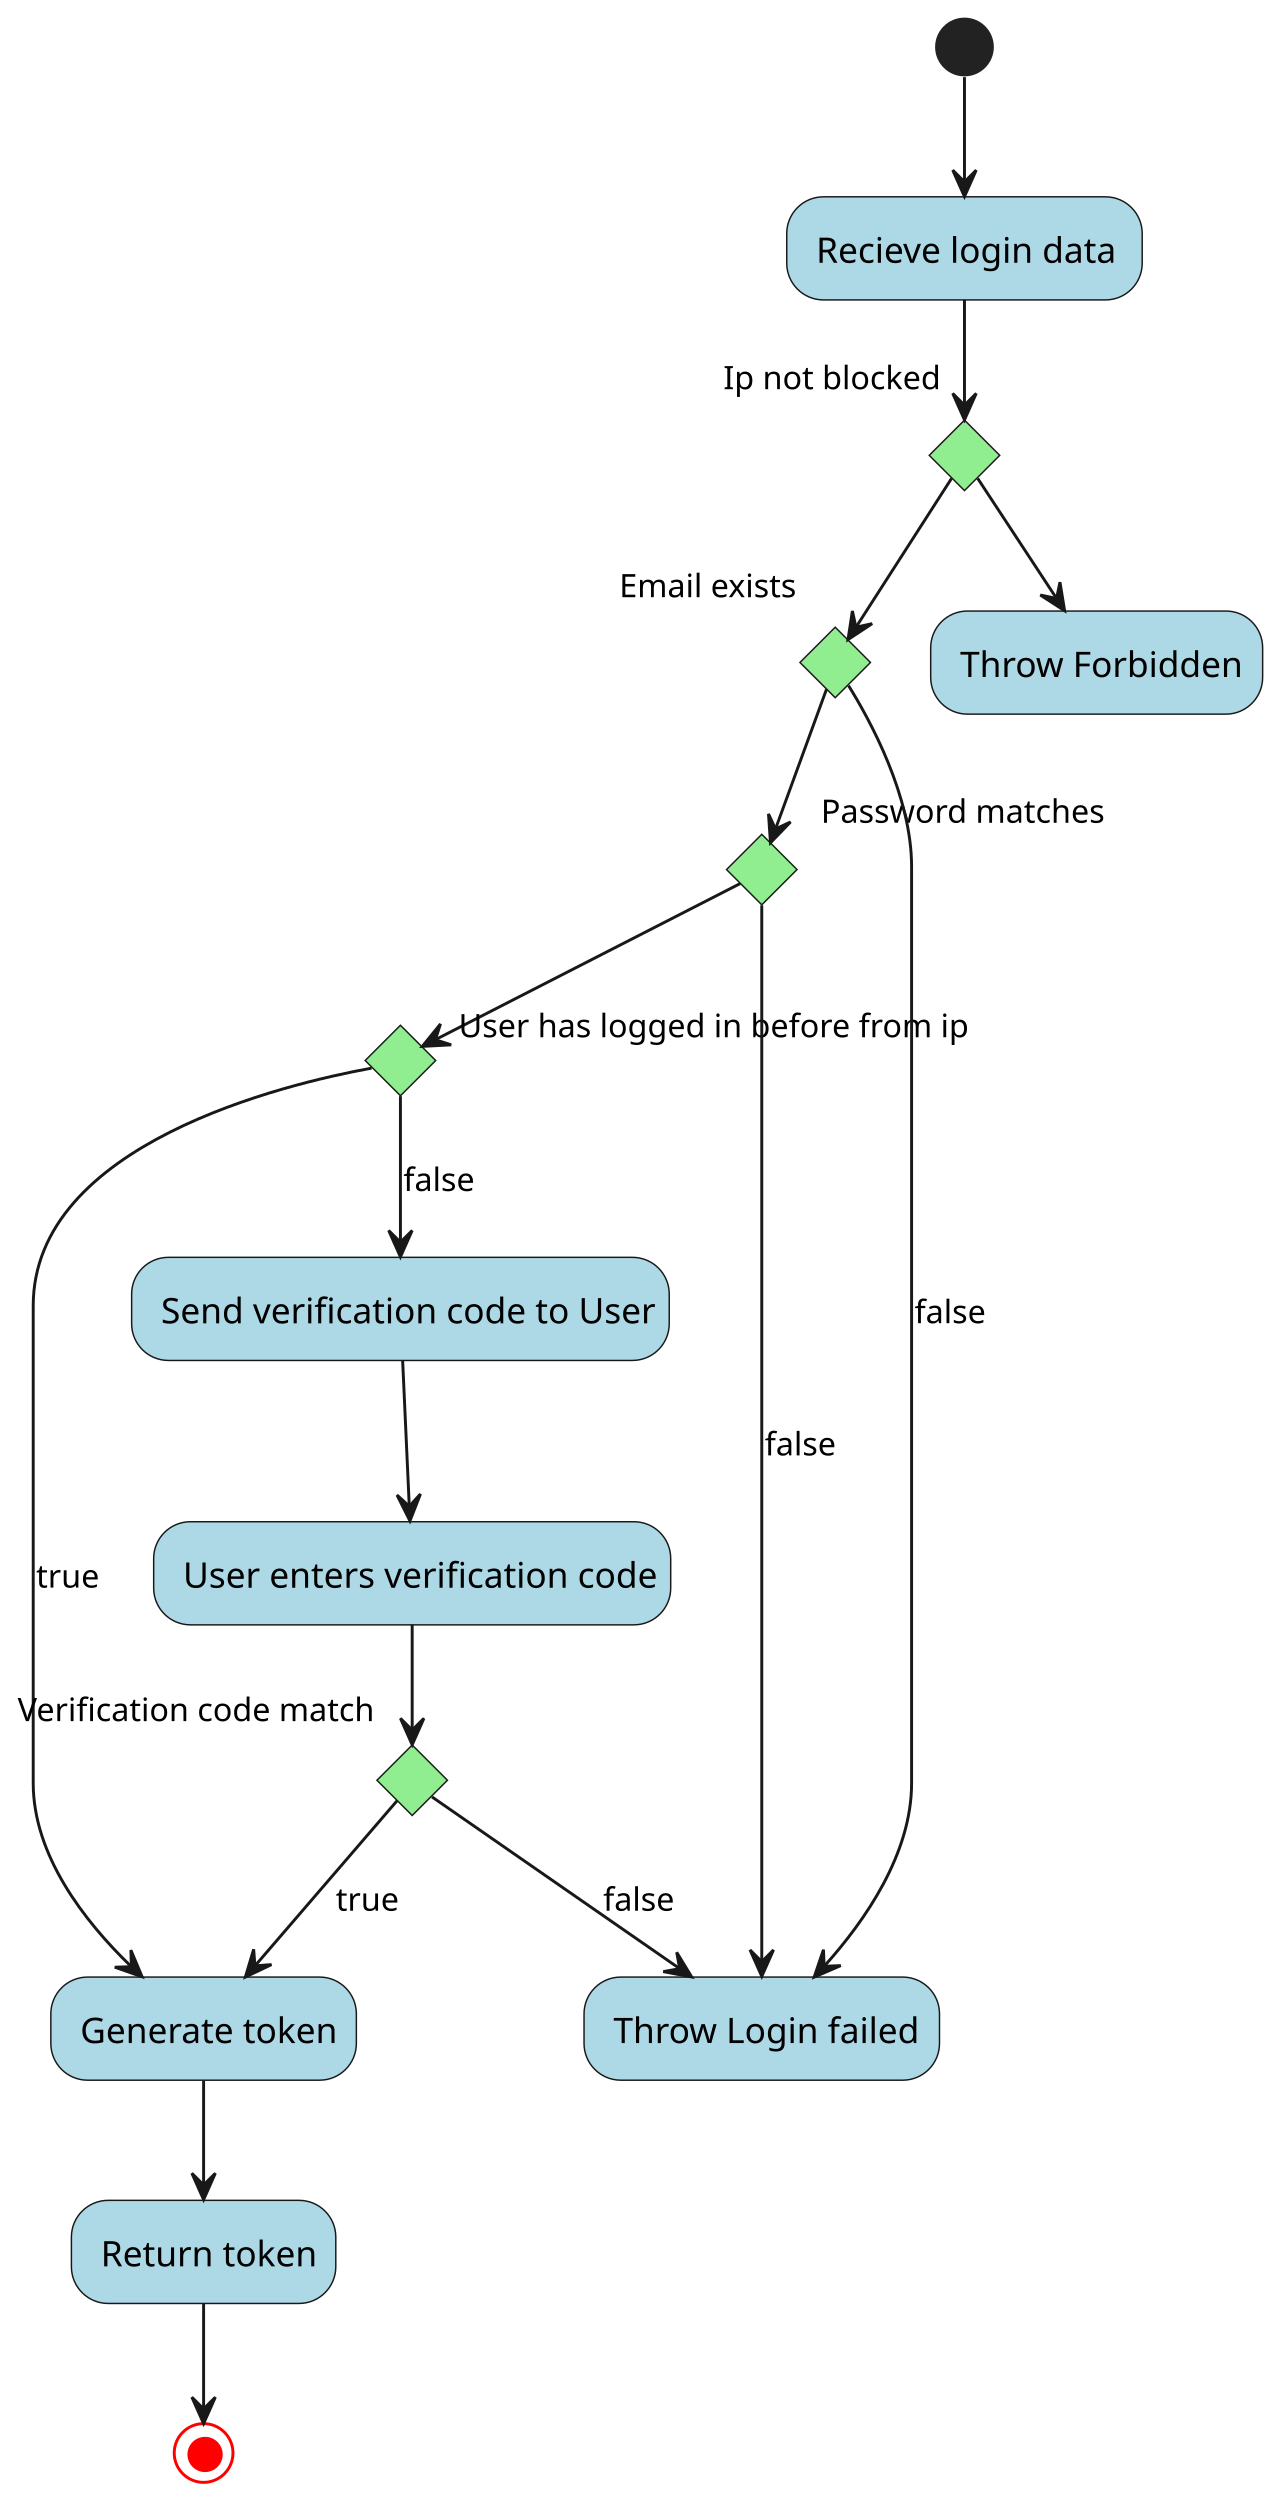
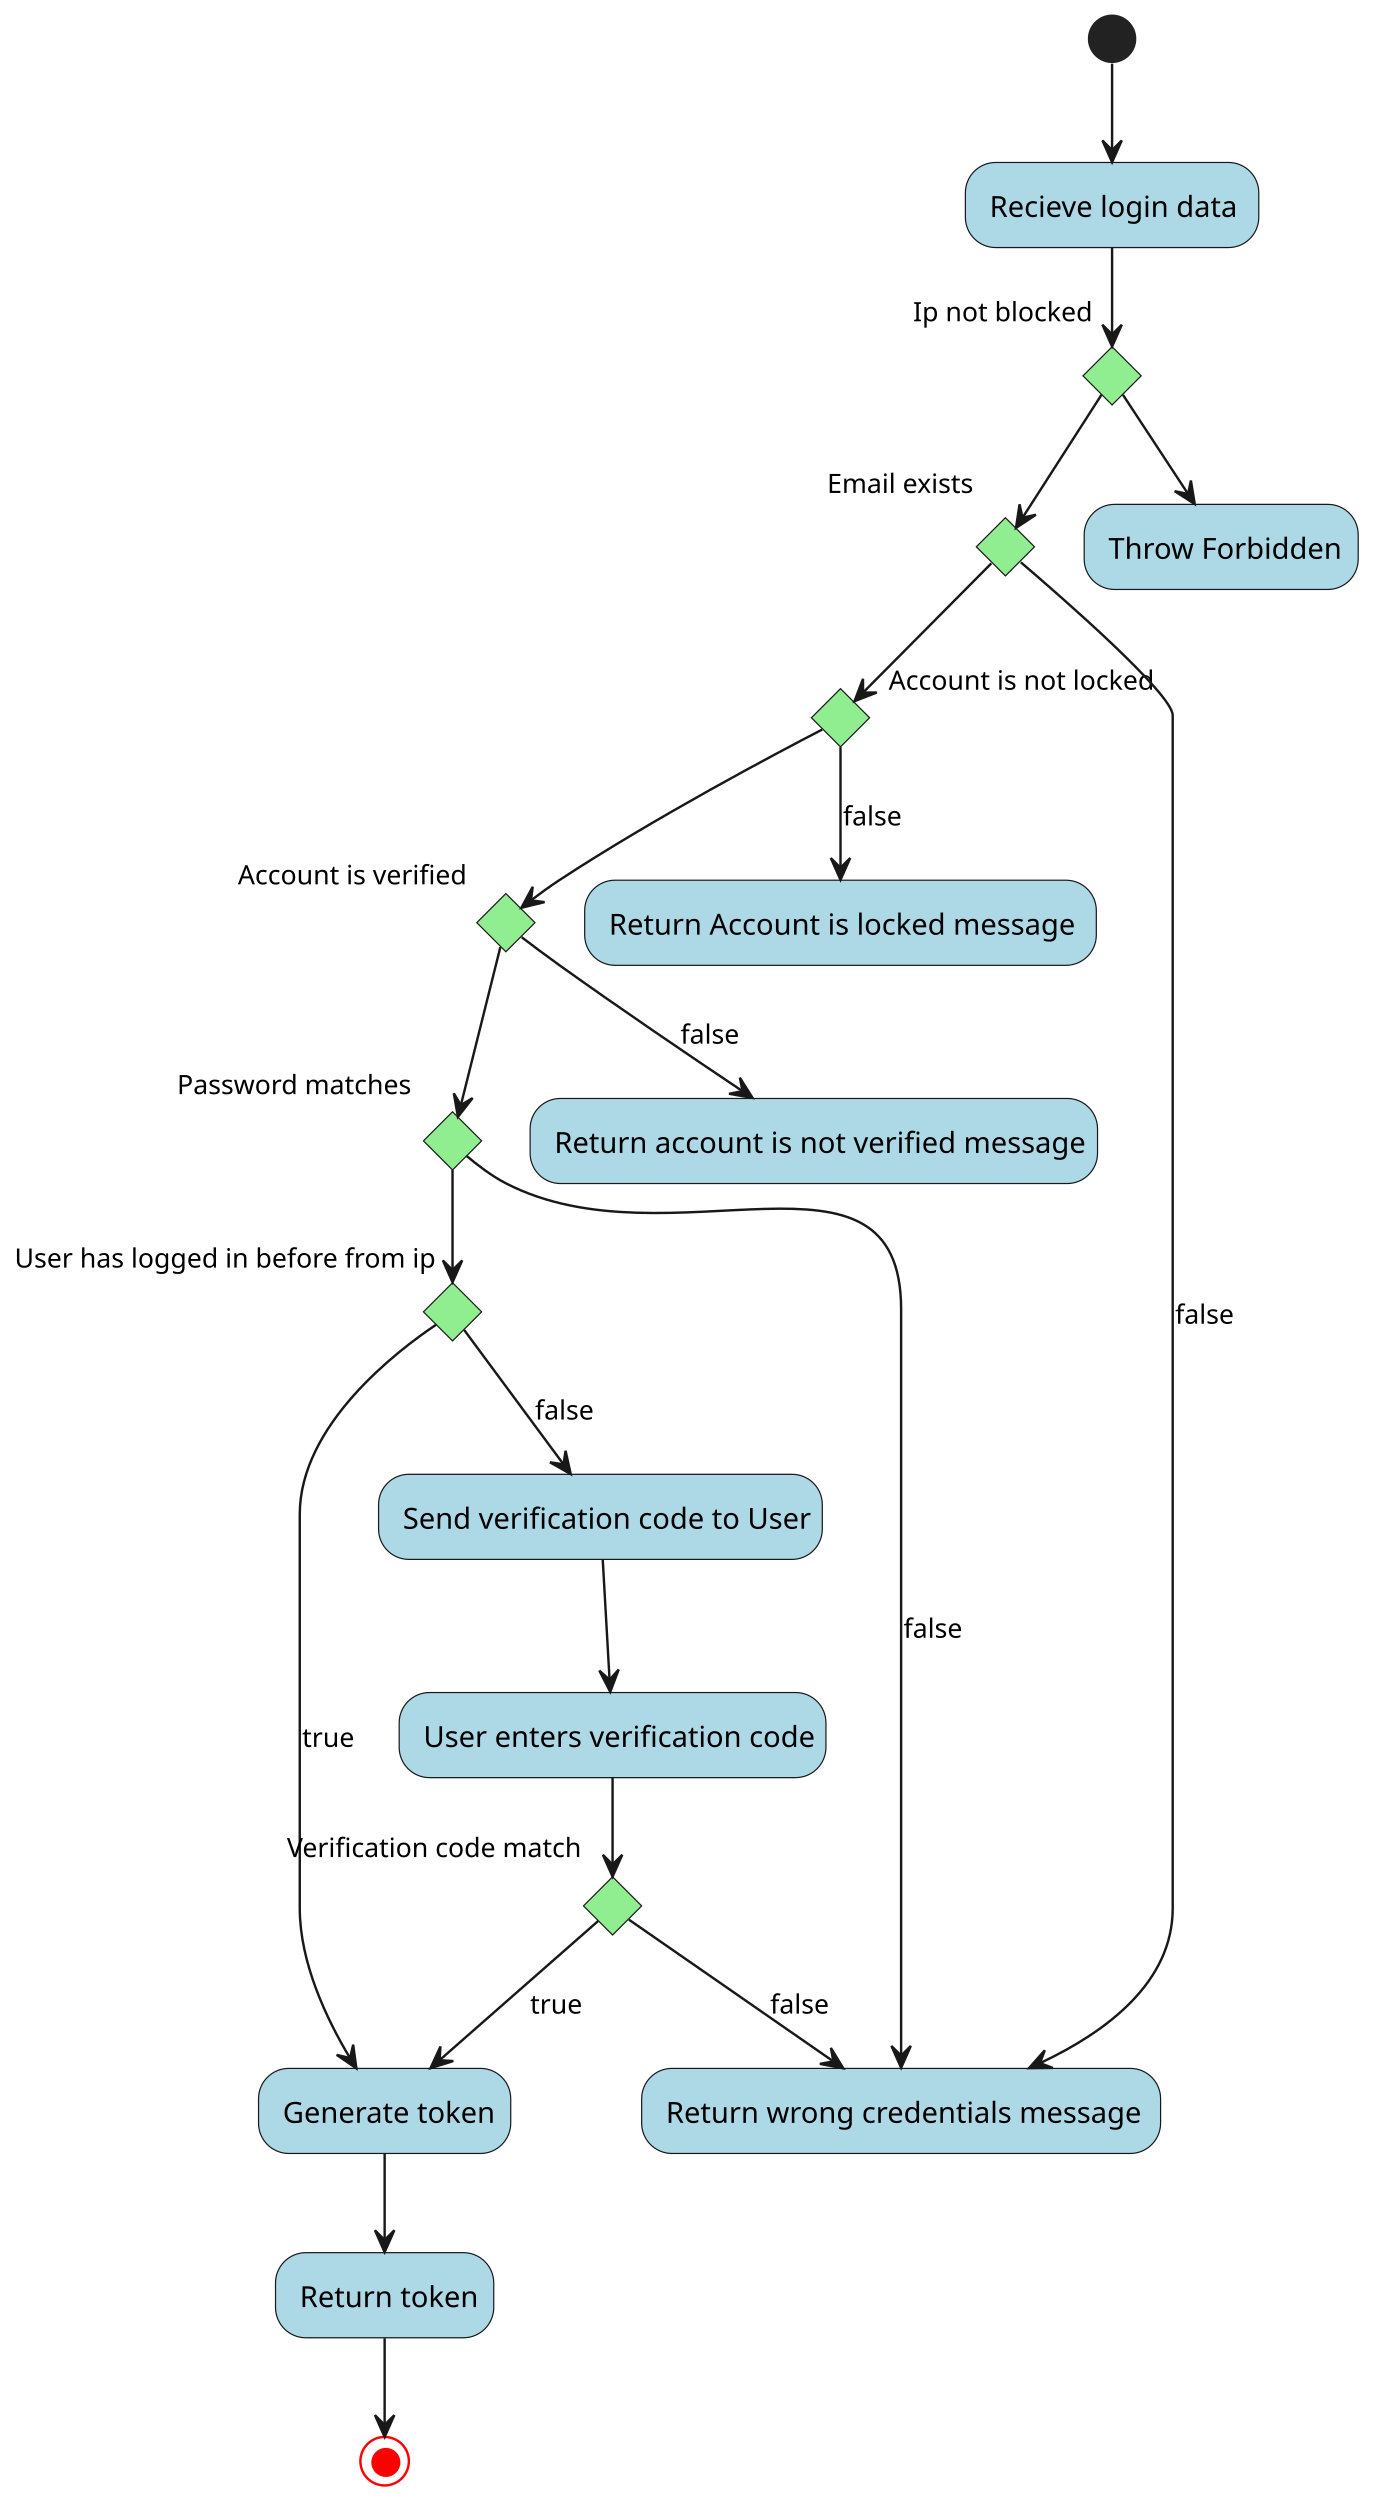
- <svg xmlns="http://www.w3.org/2000/svg" contentStyleType="text/css" height="851px" preserveAspectRatio="none" style="width:435px;height:851px;background:#FFFFFF;" version="1.1" viewBox="0 0 435 851" width="435px" zoomAndPan="magnify">
+ <svg xmlns="http://www.w3.org/2000/svg" contentStyleType="text/css" height="1031px" preserveAspectRatio="none" style="width:566px;height:1031px;background:#FFFFFF;" version="1.1" viewBox="0 0 566 1031" width="566px" zoomAndPan="magnify">
  <defs />
  <g>
-     <ellipse cx="328.306" cy="16" fill="#222222" rx="10" ry="10" style="stroke:none;stroke-width:1.0;" />
-     <rect fill="#ADD8E6" height="35.094" rx="12.5" ry="12.5" style="stroke:#181818;stroke-width:0.5;" width="121" x="267.806" y="67" />
-     <text fill="#000000" font-family="sans-serif" font-size="12" lengthAdjust="spacing" textLength="101" x="277.806" y="89.457">Recieve login data</text>
+     <ellipse cx="458.622" cy="16" fill="#222222" rx="10" ry="10" style="stroke:none;stroke-width:1.0;" />
+     <rect fill="#ADD8E6" height="35.094" rx="12.5" ry="12.5" style="stroke:#181818;stroke-width:0.5;" width="121" x="398.122" y="67" />
+     <text fill="#000000" font-family="sans-serif" font-size="12" lengthAdjust="spacing" textLength="101" x="408.122" y="89.457">Recieve login data</text>
    <g id="elem_#5">
-       <polygon fill="#90EE90" points="328.306,143,340.306,155,328.306,167,316.306,155,328.306,143" style="stroke:#181818;stroke-width:0.5;" />
+       <polygon fill="#90EE90" points="458.622,143,470.622,155,458.622,167,446.622,155,458.622,143" style="stroke:#181818;stroke-width:0.5;" />
    </g>
    <g id="elem_#8">
-       <polygon fill="#90EE90" points="284.306,213.5,296.306,225.5,284.306,237.5,272.306,225.5,284.306,213.5" style="stroke:#181818;stroke-width:0.5;" />
+       <polygon fill="#90EE90" points="414.622,213.5,426.622,225.5,414.622,237.5,402.622,225.5,414.622,213.5" style="stroke:#181818;stroke-width:0.5;" />
    </g>
    <g id="elem_#11">
-       <polygon fill="#90EE90" points="259.306,284,271.306,296,259.306,308,247.306,296,259.306,284" style="stroke:#181818;stroke-width:0.5;" />
+       <polygon fill="#90EE90" points="346.622,284,358.622,296,346.622,308,334.622,296,346.622,284" style="stroke:#181818;stroke-width:0.5;" />
    </g>
    <g id="elem_#14">
-       <polygon fill="#90EE90" points="136.306,349,148.306,361,136.306,373,124.306,361,136.306,349" style="stroke:#181818;stroke-width:0.5;" />
+       <polygon fill="#90EE90" points="208.622,368.5,220.622,380.5,208.622,392.5,196.622,380.5,208.622,368.5" style="stroke:#181818;stroke-width:0.5;" />
    </g>
-     <rect fill="#ADD8E6" height="35.094" rx="12.5" ry="12.5" style="stroke:#181818;stroke-width:0.5;" width="104" x="17.306" y="673" />
-     <text fill="#000000" font-family="sans-serif" font-size="12" lengthAdjust="spacing" textLength="84" x="27.306" y="695.457">Generate token</text>
-     <rect fill="#ADD8E6" height="35.094" rx="12.5" ry="12.5" style="stroke:#181818;stroke-width:0.5;" width="90" x="24.306" y="749" />
-     <text fill="#000000" font-family="sans-serif" font-size="12" lengthAdjust="spacing" textLength="70" x="34.306" y="771.457">Return token</text>
-     <ellipse cx="69.306" cy="835" fill="none" rx="10" ry="10" style="stroke:#FF0000;stroke-width:1.0;" />
-     <ellipse cx="69.806" cy="835.5" fill="#FF0000" rx="6" ry="6" style="stroke:none;stroke-width:1.0;" />
-     <rect fill="#ADD8E6" height="35.094" rx="12.5" ry="12.5" style="stroke:#181818;stroke-width:0.5;" width="183" x="44.806" y="428" />
-     <text fill="#000000" font-family="sans-serif" font-size="12" lengthAdjust="spacing" textLength="163" x="54.806" y="450.457">Send verification code to User</text>
-     <rect fill="#ADD8E6" height="35.094" rx="12.5" ry="12.5" style="stroke:#181818;stroke-width:0.5;" width="176" x="52.306" y="518" />
-     <text fill="#000000" font-family="sans-serif" font-size="12" lengthAdjust="spacing" textLength="156" x="62.306" y="540.457">User enters verification code</text>
-     <g id="elem_#27">
-       <polygon fill="#90EE90" points="140.306,594,152.306,606,140.306,618,128.306,606,140.306,594" style="stroke:#181818;stroke-width:0.5;" />
+     <g id="elem_#17">
+       <polygon fill="#90EE90" points="186.622,458.5,198.622,470.5,186.622,482.5,174.622,470.5,186.622,458.5" style="stroke:#181818;stroke-width:0.5;" />
    </g>
-     <rect fill="#ADD8E6" height="35.094" rx="12.5" ry="12.5" style="stroke:#181818;stroke-width:0.5;" width="121" x="198.806" y="673" />
-     <text fill="#000000" font-family="sans-serif" font-size="12" lengthAdjust="spacing" textLength="101" x="208.806" y="695.457">Throw Login failed</text>
-     <rect fill="#ADD8E6" height="35.094" rx="12.5" ry="12.5" style="stroke:#181818;stroke-width:0.5;" width="113" x="316.806" y="208" />
-     <text fill="#000000" font-family="sans-serif" font-size="12" lengthAdjust="spacing" textLength="93" x="326.806" y="230.457">Throw Forbidden</text>
+     <g id="elem_#20">
+       <polygon fill="#90EE90" points="186.622,529,198.622,541,186.622,553,174.622,541,186.622,529" style="stroke:#181818;stroke-width:0.5;" />
+     </g>
+     <rect fill="#ADD8E6" height="35.094" rx="12.5" ry="12.5" style="stroke:#181818;stroke-width:0.5;" width="104" x="106.622" y="853" />
+     <text fill="#000000" font-family="sans-serif" font-size="12" lengthAdjust="spacing" textLength="84" x="116.622" y="875.457">Generate token</text>
+     <rect fill="#ADD8E6" height="35.094" rx="12.5" ry="12.5" style="stroke:#181818;stroke-width:0.5;" width="90" x="113.622" y="929" />
+     <text fill="#000000" font-family="sans-serif" font-size="12" lengthAdjust="spacing" textLength="70" x="123.622" y="951.457">Return token</text>
+     <ellipse cx="158.622" cy="1015" fill="none" rx="10" ry="10" style="stroke:#FF0000;stroke-width:1.0;" />
+     <ellipse cx="159.122" cy="1015.5" fill="#FF0000" rx="6" ry="6" style="stroke:none;stroke-width:1.0;" />
+     <rect fill="#ADD8E6" height="35.094" rx="12.5" ry="12.5" style="stroke:#181818;stroke-width:0.5;" width="183" x="156.122" y="608" />
+     <text fill="#000000" font-family="sans-serif" font-size="12" lengthAdjust="spacing" textLength="163" x="166.122" y="630.457">Send verification code to User</text>
+     <rect fill="#ADD8E6" height="35.094" rx="12.5" ry="12.5" style="stroke:#181818;stroke-width:0.5;" width="176" x="164.622" y="698" />
+     <text fill="#000000" font-family="sans-serif" font-size="12" lengthAdjust="spacing" textLength="156" x="174.622" y="720.457">User enters verification code</text>
+     <g id="elem_#33">
+       <polygon fill="#90EE90" points="252.622,774,264.622,786,252.622,798,240.622,786,252.622,774" style="stroke:#181818;stroke-width:0.5;" />
+     </g>
+     <rect fill="#ADD8E6" height="35.094" rx="12.5" ry="12.5" style="stroke:#181818;stroke-width:0.5;" width="214" x="264.622" y="853" />
+     <text fill="#000000" font-family="sans-serif" font-size="12" lengthAdjust="spacing" textLength="194" x="274.622" y="875.457">Return wrong credentials message</text>
+     <rect fill="#ADD8E6" height="35.094" rx="12.5" ry="12.5" style="stroke:#181818;stroke-width:0.5;" width="234" x="218.622" y="453" />
+     <text fill="#000000" font-family="sans-serif" font-size="12" lengthAdjust="spacing" textLength="214" x="228.622" y="475.457">Return account is not verified message</text>
+     <rect fill="#ADD8E6" height="35.094" rx="12.5" ry="12.5" style="stroke:#181818;stroke-width:0.5;" width="211" x="241.122" y="363" />
+     <text fill="#000000" font-family="sans-serif" font-size="12" lengthAdjust="spacing" textLength="191" x="251.122" y="385.457">Return Account is locked message</text>
+     <rect fill="#ADD8E6" height="35.094" rx="12.5" ry="12.5" style="stroke:#181818;stroke-width:0.5;" width="113" x="447.122" y="208" />
+     <text fill="#000000" font-family="sans-serif" font-size="12" lengthAdjust="spacing" textLength="93" x="457.122" y="230.457">Throw Forbidden</text>
    <g id="link_start_Recieve login data">
-       <path d="M328.306,26.25 C328.306,35.43 328.306,49.84 328.306,61.9 " fill="none" id="start-to-Recieve login data" style="stroke:#181818;stroke-width:1.0;" />
-       <polygon fill="#181818" points="328.306,66.91,332.306,57.91,328.306,61.91,324.306,57.91,328.306,66.91" style="stroke:#181818;stroke-width:1.0;" />
+       <path d="M458.622,26.25 C458.622,35.43 458.622,49.84 458.622,61.9 " fill="none" id="start-to-Recieve login data" style="stroke:#181818;stroke-width:1.0;" />
+       <polygon fill="#181818" points="458.622,66.91,462.622,57.91,458.622,61.91,454.622,57.91,458.622,66.91" style="stroke:#181818;stroke-width:1.0;" />
    </g>
    <g id="link_Recieve login data_#5">
-       <path d="M328.306,102.08 C328.306,112.87 328.306,126.88 328.306,137.63 " fill="none" id="Recieve login data-to-#5" style="stroke:#181818;stroke-width:1.0;" />
-       <polygon fill="#181818" points="328.306,142.92,332.306,133.92,328.306,137.92,324.306,133.92,328.306,142.92" style="stroke:#181818;stroke-width:1.0;" />
-       <text fill="#000000" font-family="sans-serif" font-size="11" lengthAdjust="spacing" textLength="66" x="246.219" y="132.485">Ip not blocked</text>
+       <path d="M458.622,102.08 C458.622,112.87 458.622,126.88 458.622,137.63 " fill="none" id="Recieve login data-to-#5" style="stroke:#181818;stroke-width:1.0;" />
+       <polygon fill="#181818" points="458.622,142.92,462.622,133.92,458.622,137.92,454.622,133.92,458.622,142.92" style="stroke:#181818;stroke-width:1.0;" />
+       <text fill="#000000" font-family="sans-serif" font-size="11" lengthAdjust="spacing" textLength="66" x="376.534" y="132.485">Ip not blocked</text>
    </g>
    <g id="link_#5_#8">
-       <path d="M323.926,162.82 C316.346,174.62 300.726,198.94 291.526,213.27 " fill="none" id="#5-to-#8" style="stroke:#181818;stroke-width:1.0;" />
-       <polygon fill="#181818" points="288.666,217.71,296.889,212.29,291.363,213.5,290.153,207.974,288.666,217.71" style="stroke:#181818;stroke-width:1.0;" />
-       <text fill="#000000" font-family="sans-serif" font-size="11" lengthAdjust="spacing" textLength="56" x="210.799" y="203.297">Email exists</text>
+       <path d="M454.242,162.82 C446.662,174.62 431.042,198.94 421.842,213.27 " fill="none" id="#5-to-#8" style="stroke:#181818;stroke-width:1.0;" />
+       <polygon fill="#181818" points="418.982,217.71,427.205,212.29,421.679,213.5,420.469,207.974,418.982,217.71" style="stroke:#181818;stroke-width:1.0;" />
+       <text fill="#000000" font-family="sans-serif" font-size="11" lengthAdjust="spacing" textLength="56" x="341.115" y="203.297">Email exists</text>
    </g>
    <g id="link_#8_#11">
-       <path d="M281.336,234.63 C277.056,246.37 269.086,268.19 263.996,282.14 " fill="none" id="#8-to-#11" style="stroke:#181818;stroke-width:1.0;" />
-       <polygon fill="#181818" points="262.266,286.88,269.108,279.796,263.979,282.183,261.592,277.054,262.266,286.88" style="stroke:#181818;stroke-width:1.0;" />
-       <text fill="#000000" font-family="sans-serif" font-size="11" lengthAdjust="spacing" textLength="94" x="279.44" y="280.073">Password matches</text>
+       <path d="M408.822,232.34 C397.082,244.17 370.392,271.06 356.092,285.46 " fill="none" id="#8-to-#11" style="stroke:#181818;stroke-width:1.0;" />
+       <polygon fill="#181818" points="352.402,289.17,361.58,285.597,355.923,285.62,355.9,279.963,352.402,289.17" style="stroke:#181818;stroke-width:1.0;" />
+       <text fill="#000000" font-family="sans-serif" font-size="11" lengthAdjust="spacing" textLength="104" x="366.486" y="284.442">Account is not locked</text>
    </g>
    <g id="link_#11_#14">
-       <path d="M251.976,300.75 C231.516,311.23 173.616,340.89 148.346,353.83 " fill="none" id="#11-to-#14" style="stroke:#181818;stroke-width:1.0;" />
-       <polygon fill="#181818" points="143.746,356.19,153.581,355.667,148.201,353.92,149.949,348.54,143.746,356.19" style="stroke:#181818;stroke-width:1.0;" />
-       <text fill="#000000" font-family="sans-serif" font-size="11" lengthAdjust="spacing" textLength="161" x="156.113" y="353.077">User has logged in before from ip</text>
+       <path d="M339.102,300.85 C320.342,310.56 270.152,337.08 230.622,363 C226.722,365.56 222.592,368.57 218.972,371.31 " fill="none" id="#11-to-#14" style="stroke:#181818;stroke-width:1.0;" />
+       <polygon fill="#181818" points="215.012,374.37,224.579,372.033,218.969,371.313,219.689,365.702,215.012,374.37" style="stroke:#181818;stroke-width:1.0;" />
+       <text fill="#000000" font-family="sans-serif" font-size="11" lengthAdjust="spacing" textLength="91" x="98.102" y="364.699">Account is verified</text>
    </g>
-     <g id="link_#14_Generate token">
-       <path d="M126.496,363.59 C97.026,368.97 11.306,389.38 11.306,444.5 C11.306,444.5 11.306,444.5 11.306,607 C11.306,631.53 28.686,653.93 44.416,669.17 " fill="none" id="#14-to-Generate token" style="stroke:#181818;stroke-width:1.0;" />
-       <polygon fill="#181818" points="48.366,672.89,44.554,663.809,44.725,669.463,39.071,669.635,48.366,672.89" style="stroke:#181818;stroke-width:1.0;" />
-       <text fill="#000000" font-family="sans-serif" font-size="11" lengthAdjust="spacing" textLength="19" x="12.306" y="540.419">true</text>
+     <g id="link_#14_#17">
+       <path d="M206.352,390.59 C202.512,405.95 194.712,437.16 190.152,455.39 " fill="none" id="#14-to-#17" style="stroke:#181818;stroke-width:1.0;" />
+       <polygon fill="#181818" points="188.852,460.59,194.915,452.829,190.065,455.739,187.154,450.889,188.852,460.59" style="stroke:#181818;stroke-width:1.0;" />
+       <text fill="#000000" font-family="sans-serif" font-size="11" lengthAdjust="spacing" textLength="94" x="73.026" y="451.213">Password matches</text>
+     </g>
+     <g id="link_#17_#20">
+       <path d="M186.622,482.51 C186.622,493.62 186.622,510.93 186.622,523.65 " fill="none" id="#17-to-#20" style="stroke:#181818;stroke-width:1.0;" />
+       <polygon fill="#181818" points="186.622,528.79,190.622,519.79,186.622,523.79,182.622,519.79,186.622,528.79" style="stroke:#181818;stroke-width:1.0;" />
+       <text fill="#000000" font-family="sans-serif" font-size="11" lengthAdjust="spacing" textLength="161" x="6" y="522.75">User has logged in before from ip</text>
+     </g>
+     <g id="link_#20_Generate token">
+       <path d="M179.882,546.28 C163.632,557.18 123.622,587.74 123.622,624.5 C123.622,624.5 123.622,624.5 123.622,787 C123.622,809.33 134.622,832.55 144.282,848.64 " fill="none" id="#20-to-Generate token" style="stroke:#181818;stroke-width:1.0;" />
+       <polygon fill="#181818" points="146.972,852.99,145.647,843.231,144.345,848.736,138.84,847.434,146.972,852.99" style="stroke:#181818;stroke-width:1.0;" />
+       <text fill="#000000" font-family="sans-serif" font-size="11" lengthAdjust="spacing" textLength="19" x="124.622" y="720.419">true</text>
    </g>
    <g id="link_Generate token_Return token">
-       <path d="M69.306,708.29 C69.306,718.79 69.306,732.43 69.306,743.75 " fill="none" id="Generate token-to-Return token" style="stroke:#181818;stroke-width:1.0;" />
-       <polygon fill="#181818" points="69.306,748.77,73.306,739.77,69.306,743.77,65.306,739.77,69.306,748.77" style="stroke:#181818;stroke-width:1.0;" />
+       <path d="M158.622,888.29 C158.622,898.79 158.622,912.43 158.622,923.75 " fill="none" id="Generate token-to-Return token" style="stroke:#181818;stroke-width:1.0;" />
+       <polygon fill="#181818" points="158.622,928.77,162.622,919.77,158.622,923.77,154.622,919.77,158.622,928.77" style="stroke:#181818;stroke-width:1.0;" />
    </g>
    <g id="link_Return token_end">
-       <path d="M69.306,784.28 C69.306,795.29 69.306,809.52 69.306,819.94 " fill="none" id="Return token-to-end" style="stroke:#181818;stroke-width:1.0;" />
-       <polygon fill="#181818" points="69.306,825,73.306,816,69.306,820,65.306,816,69.306,825" style="stroke:#181818;stroke-width:1.0;" />
+       <path d="M158.622,964.28 C158.622,975.29 158.622,989.52 158.622,999.94 " fill="none" id="Return token-to-end" style="stroke:#181818;stroke-width:1.0;" />
+       <polygon fill="#181818" points="158.622,1005,162.622,996,158.622,1000,154.622,996,158.622,1005" style="stroke:#181818;stroke-width:1.0;" />
    </g>
-     <g id="link_#14_Send verification code to User">
-       <path d="M136.306,373.13 C136.306,385.77 136.306,406.72 136.306,422.66 " fill="none" id="#14-to-Send verification code to User" style="stroke:#181818;stroke-width:1.0;" />
-       <polygon fill="#181818" points="136.306,427.85,140.306,418.85,136.306,422.85,132.306,418.85,136.306,427.85" style="stroke:#181818;stroke-width:1.0;" />
-       <text fill="#000000" font-family="sans-serif" font-size="11" lengthAdjust="spacing" textLength="24" x="137.306" y="405.419">false</text>
+     <g id="link_#20_Send verification code to User">
+       <path d="M191.412,548.47 C200.052,560.17 218.632,585.29 232.072,603.47 " fill="none" id="#20-to-Send verification code to User" style="stroke:#181818;stroke-width:1.0;" />
+       <polygon fill="#181818" points="235.362,607.92,233.239,598.303,232.394,603.896,226.8,603.051,235.362,607.92" style="stroke:#181818;stroke-width:1.0;" />
+       <text fill="#000000" font-family="sans-serif" font-size="11" lengthAdjust="spacing" textLength="24" x="220.622" y="585.419">false</text>
    </g>
    <g id="link_Send verification code to User_User enters verification code">
-       <path d="M137.056,463.05 C137.696,477.1 138.616,497.36 139.316,512.72 " fill="none" id="Send verification code to User-to-User enters verification code" style="stroke:#181818;stroke-width:1.0;" />
-       <polygon fill="#181818" points="139.546,517.72,143.131,508.547,139.318,512.725,135.139,508.912,139.546,517.72" style="stroke:#181818;stroke-width:1.0;" />
+       <path d="M248.562,643.05 C249.362,657.1 250.512,677.36 251.382,692.72 " fill="none" id="Send verification code to User-to-User enters verification code" style="stroke:#181818;stroke-width:1.0;" />
+       <polygon fill="#181818" points="251.672,697.72,255.15,688.506,251.386,692.728,247.163,688.964,251.672,697.72" style="stroke:#181818;stroke-width:1.0;" />
    </g>
-     <g id="link_User enters verification code_#27">
-       <path d="M140.306,553.08 C140.306,563.87 140.306,577.88 140.306,588.63 " fill="none" id="User enters verification code-to-#27" style="stroke:#181818;stroke-width:1.0;" />
-       <polygon fill="#181818" points="140.306,593.92,144.306,584.92,140.306,588.92,136.306,584.92,140.306,593.92" style="stroke:#181818;stroke-width:1.0;" />
-       <text fill="#000000" font-family="sans-serif" font-size="11" lengthAdjust="spacing" textLength="114" x="6" y="585.869">Verification code match</text>
+     <g id="link_User enters verification code_#33">
+       <path d="M252.622,733.08 C252.622,743.87 252.622,757.88 252.622,768.63 " fill="none" id="User enters verification code-to-#33" style="stroke:#181818;stroke-width:1.0;" />
+       <polygon fill="#181818" points="252.622,773.92,256.622,764.92,252.622,768.92,248.622,764.92,252.622,773.92" style="stroke:#181818;stroke-width:1.0;" />
+       <text fill="#000000" font-family="sans-serif" font-size="11" lengthAdjust="spacing" textLength="114" x="118.316" y="765.869">Verification code match</text>
    </g>
-     <g id="link_#27_Generate token">
-       <path d="M135.196,612.93 C125.266,624.47 102.926,650.43 87.016,668.92 " fill="none" id="#27-to-Generate token" style="stroke:#181818;stroke-width:1.0;" />
-       <polygon fill="#181818" points="83.526,672.98,92.42,668.75,86.78,669.184,86.346,663.543,83.526,672.98" style="stroke:#181818;stroke-width:1.0;" />
-       <text fill="#000000" font-family="sans-serif" font-size="11" lengthAdjust="spacing" textLength="19" x="114.306" y="650.419">true</text>
+     <g id="link_#33_Generate token">
+       <path d="M246.742,792.16 C233.952,803.39 203.022,830.53 181.442,849.47 " fill="none" id="#33-to-Generate token" style="stroke:#181818;stroke-width:1.0;" />
+       <polygon fill="#181818" points="177.532,852.91,186.934,849.976,181.289,849.61,181.654,843.965,177.532,852.91" style="stroke:#181818;stroke-width:1.0;" />
+       <text fill="#000000" font-family="sans-serif" font-size="11" lengthAdjust="spacing" textLength="19" x="218.622" y="830.419">true</text>
    </g>
-     <g id="link_#27_Throw Login failed">
-       <path d="M147.046,611.67 C162.916,622.67 203.386,650.73 231.136,669.97 " fill="none" id="#27-to-Throw Login failed" style="stroke:#181818;stroke-width:1.0;" />
-       <polygon fill="#181818" points="235.466,672.98,230.35,664.565,231.357,670.131,225.791,671.139,235.466,672.98" style="stroke:#181818;stroke-width:1.0;" />
-       <text fill="#000000" font-family="sans-serif" font-size="11" lengthAdjust="spacing" textLength="24" x="205.306" y="650.419">false</text>
+     <g id="link_#33_Return wrong credentials message">
+       <path d="M259.362,791.67 C275.232,802.67 315.702,830.73 343.452,849.97 " fill="none" id="#33-to-Return wrong credentials message" style="stroke:#181818;stroke-width:1.0;" />
+       <polygon fill="#181818" points="347.782,852.98,342.665,844.565,343.673,850.131,338.107,851.139,347.782,852.98" style="stroke:#181818;stroke-width:1.0;" />
+       <text fill="#000000" font-family="sans-serif" font-size="11" lengthAdjust="spacing" textLength="24" x="317.622" y="830.419">false</text>
    </g>
-     <g id="link_#11_Throw Login failed">
-       <path d="M259.306,308.15 C259.306,320.74 259.306,341.84 259.306,360 C259.306,360 259.306,360 259.306,607 C259.306,627.46 259.306,650.78 259.306,667.39 " fill="none" id="#11-to-Throw Login failed" style="stroke:#181818;stroke-width:1.0;" />
-       <polygon fill="#181818" points="259.306,672.75,263.306,663.75,259.306,667.75,255.306,663.75,259.306,672.75" style="stroke:#181818;stroke-width:1.0;" />
-       <text fill="#000000" font-family="sans-serif" font-size="11" lengthAdjust="spacing" textLength="24" x="260.306" y="495.419">false</text>
+     <g id="link_#17_Return wrong credentials message">
+       <path d="M192.422,476.71 C196.662,480.29 202.682,484.94 208.622,488 C276.202,522.85 371.622,463.96 371.622,540 C371.622,540 371.622,540 371.622,787 C371.622,807.46 371.622,830.78 371.622,847.39 " fill="none" id="#17-to-Return wrong credentials message" style="stroke:#181818;stroke-width:1.0;" />
+       <polygon fill="#181818" points="371.622,852.75,375.622,843.75,371.622,847.75,367.622,843.75,371.622,852.75" style="stroke:#181818;stroke-width:1.0;" />
+       <text fill="#000000" font-family="sans-serif" font-size="11" lengthAdjust="spacing" textLength="24" x="372.622" y="675.419">false</text>
    </g>
-     <g id="link_#8_Throw Login failed">
-       <path d="M288.836,233.37 C296.286,245.35 310.306,271.09 310.306,295 C310.306,295 310.306,295 310.306,607 C310.306,630.91 294.626,653.67 280.646,669.21 " fill="none" id="#8-to-Throw Login failed" style="stroke:#181818;stroke-width:1.0;" />
-       <polygon fill="#181818" points="277.146,673,286.188,669.096,280.536,669.324,280.307,663.672,277.146,673" style="stroke:#181818;stroke-width:1.0;" />
-       <text fill="#000000" font-family="sans-serif" font-size="11" lengthAdjust="spacing" textLength="24" x="311.306" y="450.419">false</text>
+     <g id="link_#14_Return account is not verified message">
+       <path d="M215.112,386.49 C219.462,389.8 225.342,394.22 230.622,398 C255.742,415.96 284.802,435.67 305.972,449.84 " fill="none" id="#14-to-Return account is not verified message" style="stroke:#181818;stroke-width:1.0;" />
+       <polygon fill="#181818" points="310.362,452.77,305.112,444.437,306.208,449.987,300.659,451.083,310.362,452.77" style="stroke:#181818;stroke-width:1.0;" />
+       <text fill="#000000" font-family="sans-serif" font-size="11" lengthAdjust="spacing" textLength="24" x="280.622" y="430.419">false</text>
+     </g>
+     <g id="link_#11_Return Account is locked message">
+       <path d="M346.622,308.13 C346.622,320.77 346.622,341.72 346.622,357.66 " fill="none" id="#11-to-Return Account is locked message" style="stroke:#181818;stroke-width:1.0;" />
+       <polygon fill="#181818" points="346.622,362.85,350.622,353.85,346.622,357.85,342.622,353.85,346.622,362.85" style="stroke:#181818;stroke-width:1.0;" />
+       <text fill="#000000" font-family="sans-serif" font-size="11" lengthAdjust="spacing" textLength="24" x="347.622" y="340.419">false</text>
+     </g>
+     <g id="link_#8_Return wrong credentials message">
+       <path d="M420.992,231.9 C438.072,246.49 483.622,286.22 483.622,295 C483.622,295 483.622,295 483.622,787 C483.622,817.36 456.612,837.8 429.112,850.74 " fill="none" id="#8-to-Return wrong credentials message" style="stroke:#181818;stroke-width:1.0;" />
+       <polygon fill="#181818" points="424.342,852.91,434.19,852.816,428.891,850.836,430.871,845.537,424.342,852.91" style="stroke:#181818;stroke-width:1.0;" />
+       <text fill="#000000" font-family="sans-serif" font-size="11" lengthAdjust="spacing" textLength="24" x="484.622" y="545.919">false</text>
    </g>
    <g id="link_#5_Throw Forbidden">
-       <path d="M332.786,162.82 C338.986,172.26 350.476,189.74 359.636,203.69 " fill="none" id="#5-to-Throw Forbidden" style="stroke:#181818;stroke-width:1.0;" />
-       <polygon fill="#181818" points="362.396,207.89,360.809,198.17,359.656,203.708,354.118,202.555,362.396,207.89" style="stroke:#181818;stroke-width:1.0;" />
+       <path d="M463.102,162.82 C469.302,172.26 480.792,189.74 489.952,203.69 " fill="none" id="#5-to-Throw Forbidden" style="stroke:#181818;stroke-width:1.0;" />
+       <polygon fill="#181818" points="492.712,207.89,491.125,198.17,489.971,203.708,484.433,202.555,492.712,207.89" style="stroke:#181818;stroke-width:1.0;" />
    </g>
  </g>
</svg>
